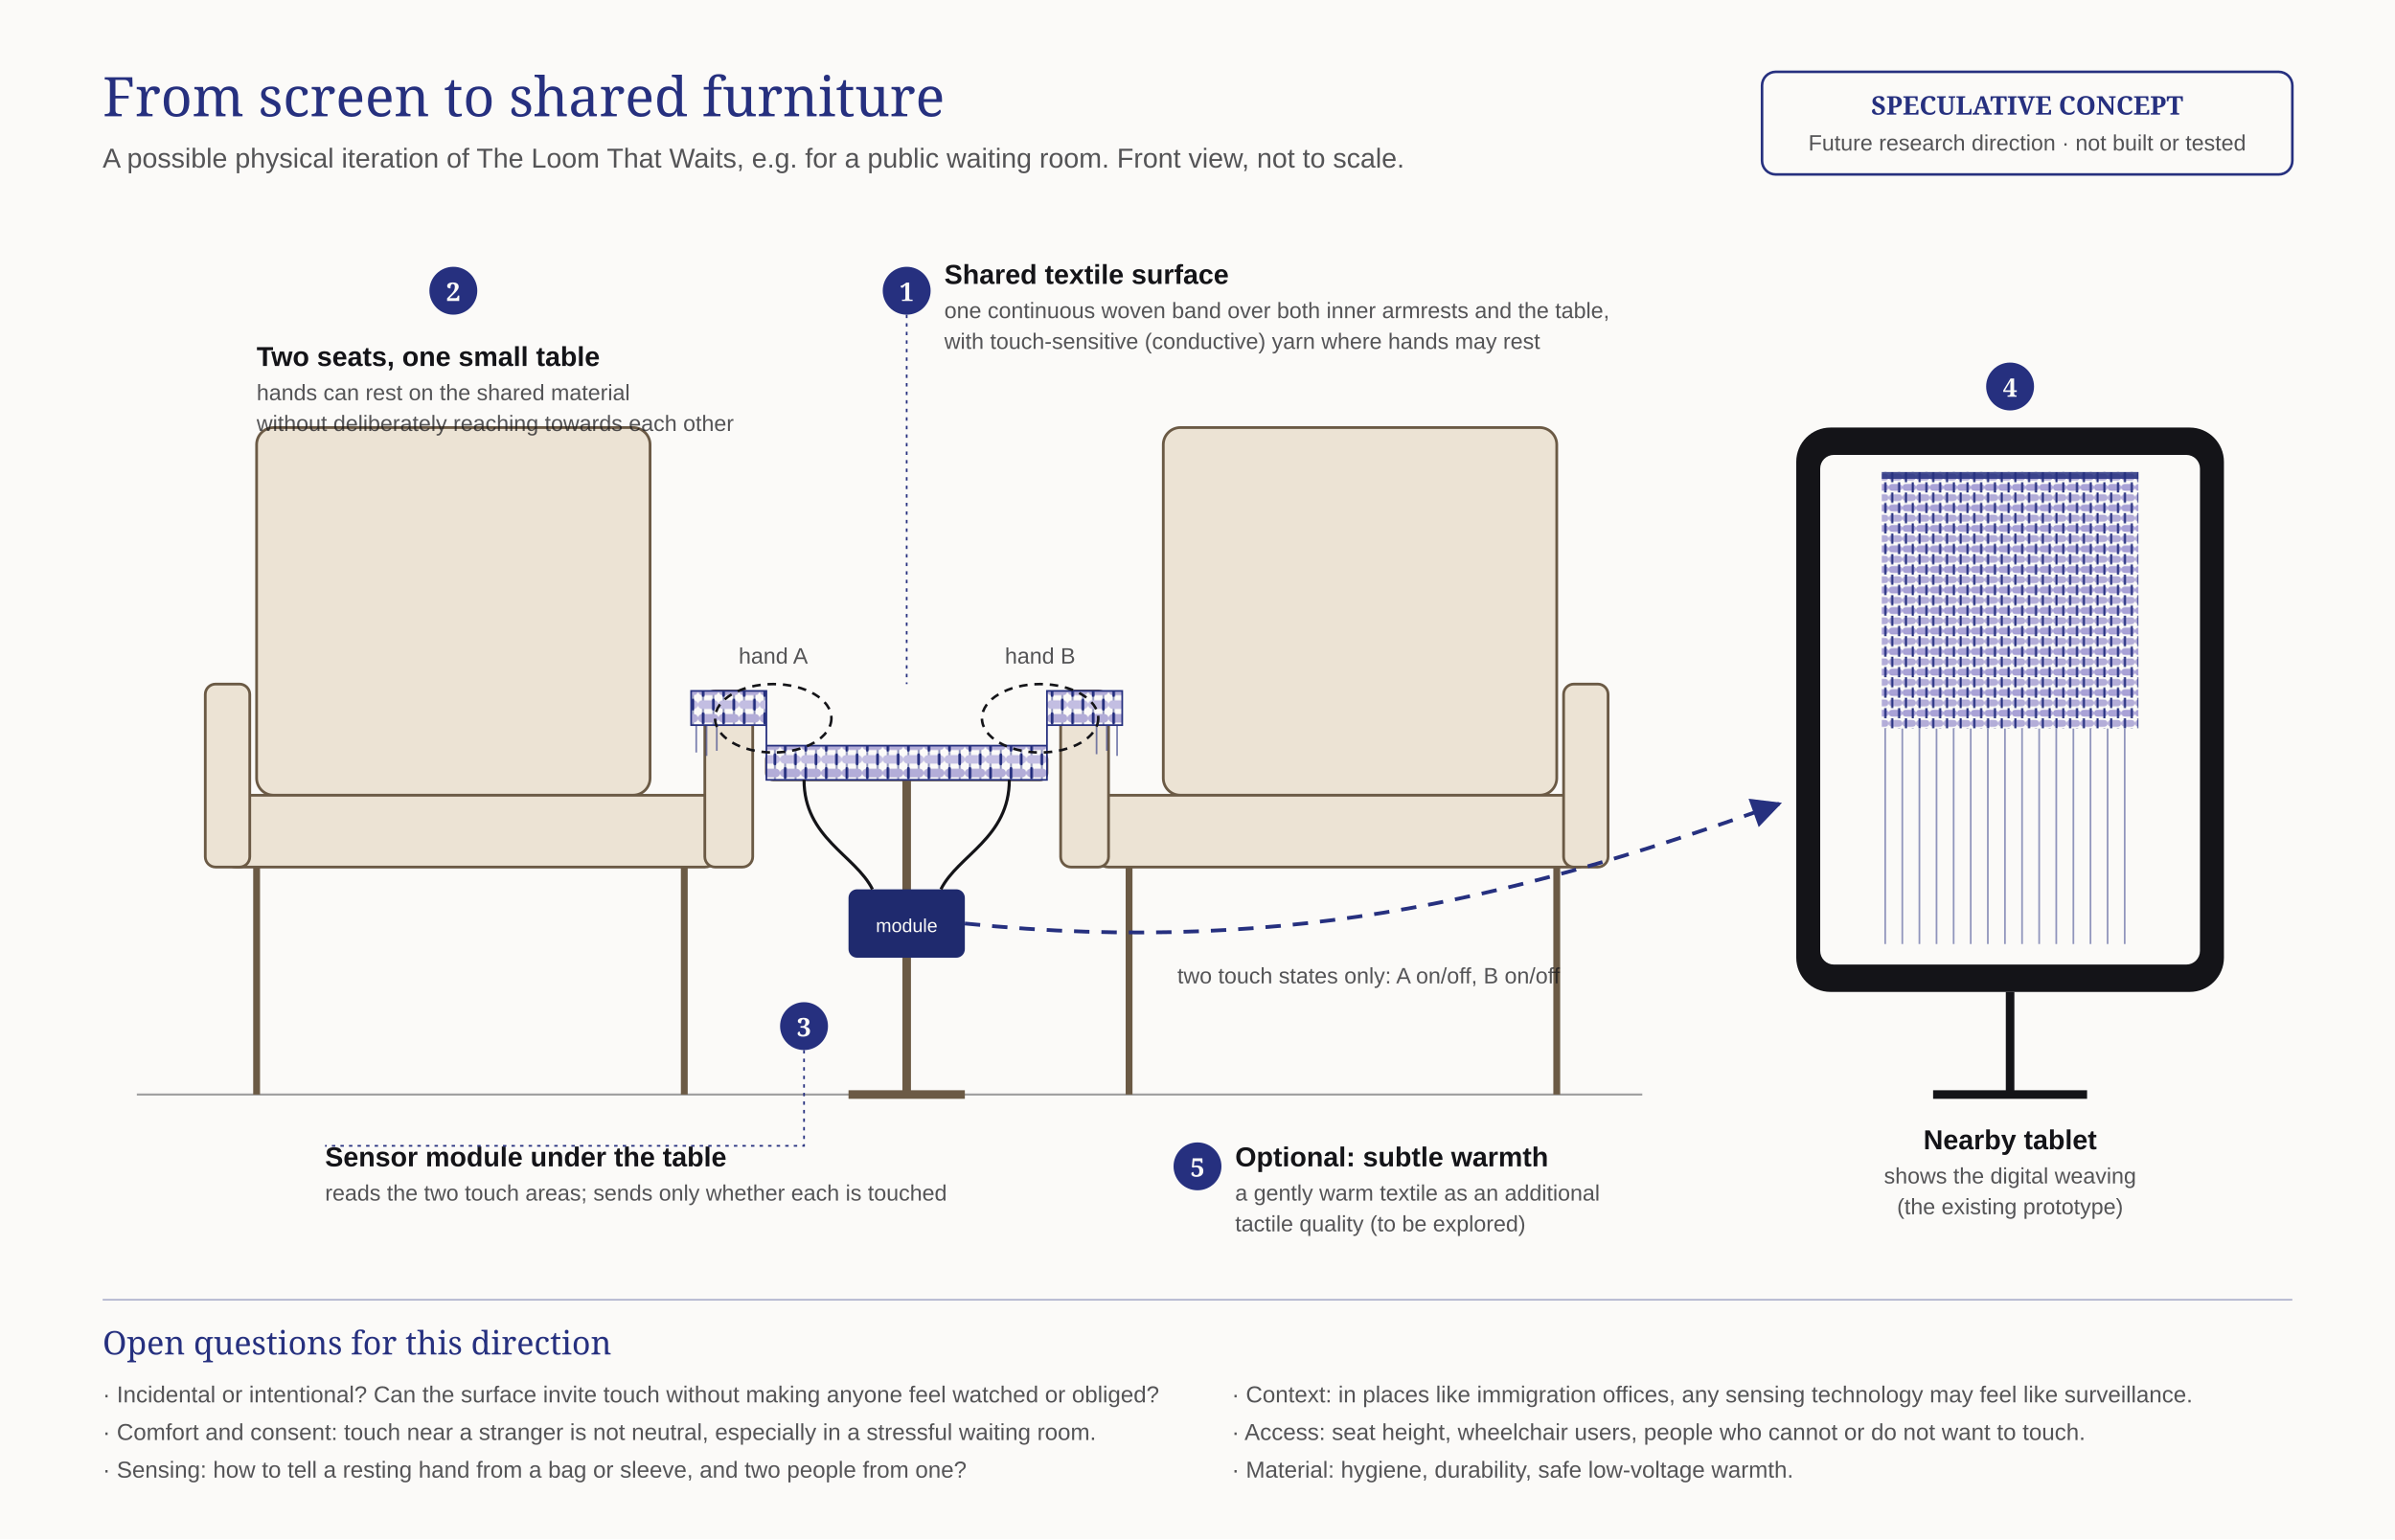
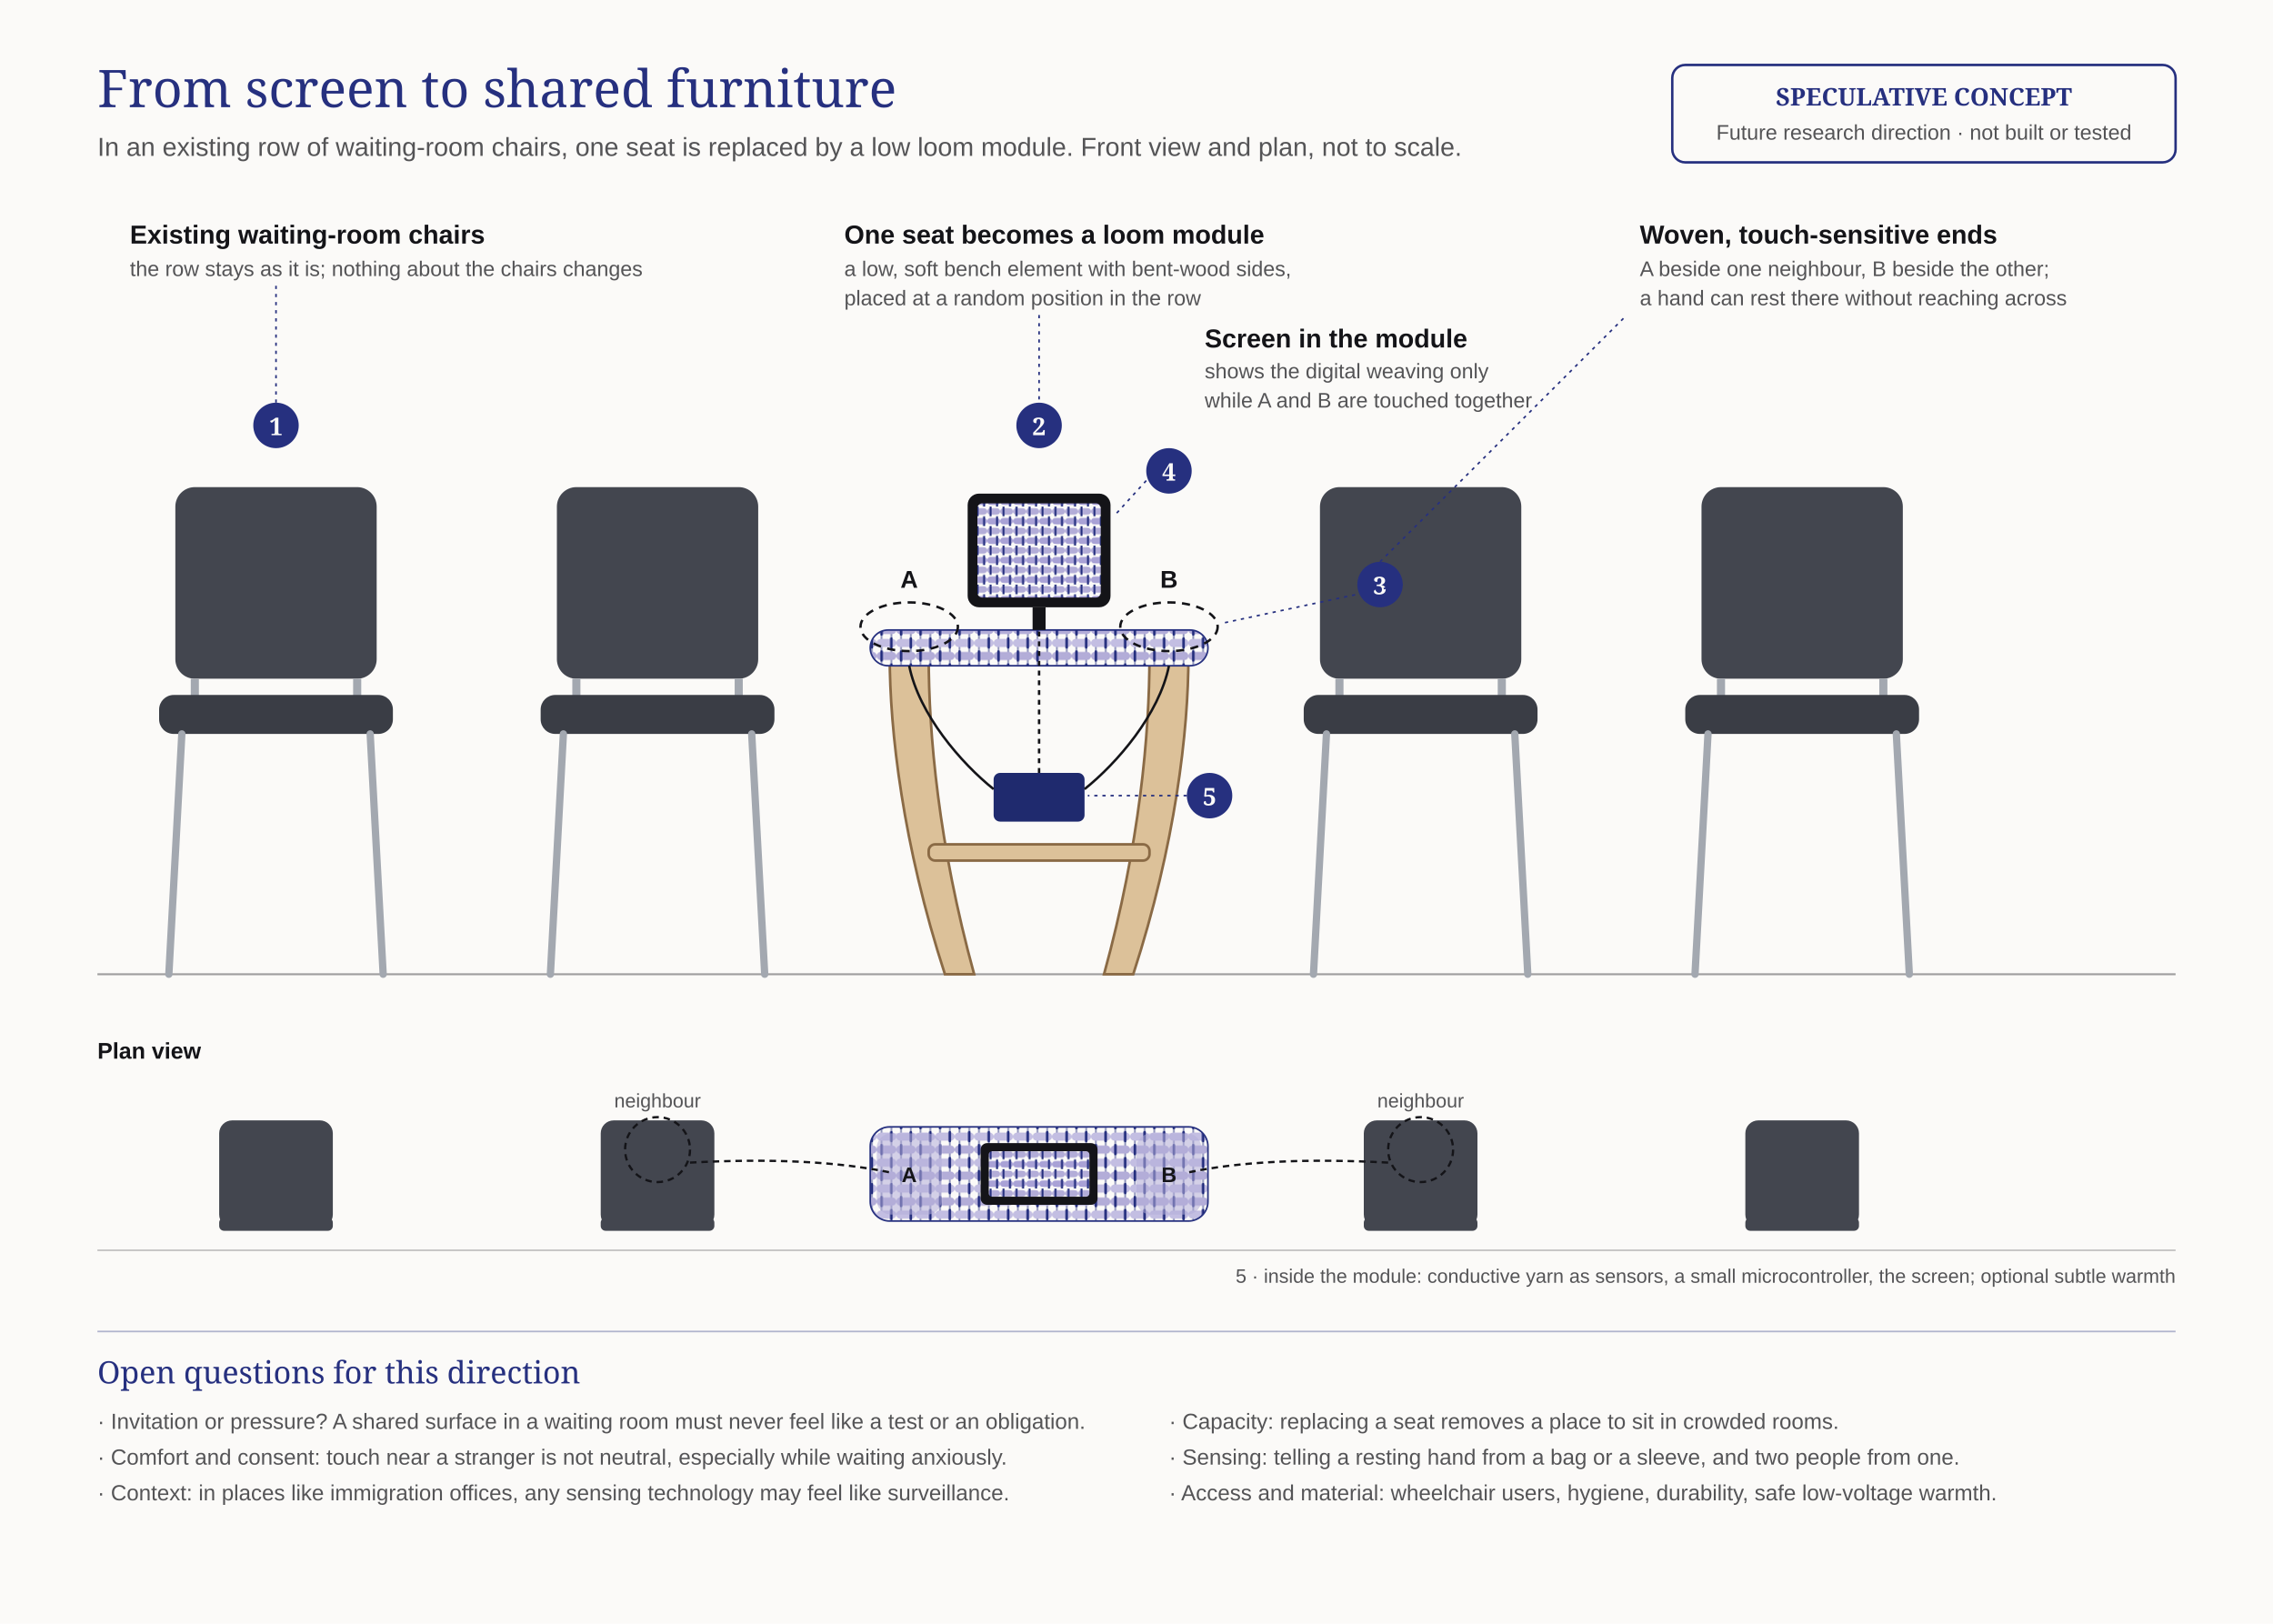
- <svg xmlns="http://www.w3.org/2000/svg" viewBox="0 0 1400 900" width="1400" height="900" role="img" aria-labelledby="t d">
+ <svg xmlns="http://www.w3.org/2000/svg" viewBox="0 0 1400 1000" width="1400" height="1000" role="img" aria-labelledby="t d">
  <defs>
    <pattern id="weave" width="12" height="16" patternUnits="userSpaceOnUse">
      <rect width="12" height="16" fill="#fbfaf8" />
      <line x1="3" y1="0" x2="3" y2="16" stroke="#26307f" stroke-width="1.1" opacity="0.5" />
      <line x1="9" y1="0" x2="9" y2="16" stroke="#26307f" stroke-width="1.1" opacity="0.5" />
      <rect x="0" y="1.5" width="12" height="5" rx="2.5" fill="#b3add8" />
      <rect x="0" y="9.5" width="12" height="5" rx="2.5" fill="#c3bee2" />
      <rect x="2.2" y="0.5" width="1.6" height="7" rx="0.8" fill="#26307f" />
      <rect x="8.2" y="8.5" width="1.6" height="7" rx="0.8" fill="#26307f" />
    </pattern>
    <pattern id="screenweave" width="8" height="12" patternUnits="userSpaceOnUse">
      <rect width="8" height="12" fill="#fbfaf8" />
      <rect x="0" y="1" width="8" height="4" rx="2" fill="#b3add8" />
      <rect x="0" y="7" width="8" height="4" rx="2" fill="#a9a2d6" />
      <rect x="1.5" y="0" width="1.2" height="6" fill="#26307f" />
      <rect x="5.5" y="6" width="1.2" height="6" fill="#26307f" />
    </pattern>
-     <marker id="arrow" viewBox="0 0 10 10" refX="9" refY="5" markerWidth="8" markerHeight="8" orient="auto-start-reverse">
-       <path d="M0 0 L10 5 L0 10 z" fill="#26307f" />
-     </marker>
+     <g id="chair">
+       <rect x="-62" y="300" width="124" height="118" rx="12" fill="#43464f" />
+       <line x1="-50" y1="418" x2="-50" y2="430" stroke="#a3a8b0" stroke-width="5" />
+       <line x1="50" y1="418" x2="50" y2="430" stroke="#a3a8b0" stroke-width="5" />
+       <rect x="-72" y="428" width="144" height="24" rx="9" fill="#3a3d45" />
+       <line x1="-58" y1="452" x2="-66" y2="600" stroke="#a3a8b0" stroke-width="4.5" stroke-linecap="round" />
+       <line x1="58" y1="452" x2="66" y2="600" stroke="#a3a8b0" stroke-width="4.5" stroke-linecap="round" />
+     </g>
    <style>
      .h { font-family: Literata, Georgia, serif; fill: #26307f; }
      .t { font-family: "Atkinson Hyperlegible Next", Arial, sans-serif; fill: #141418; }
      .s { font-family: "Atkinson Hyperlegible Next", Arial, sans-serif; fill: #141418; opacity: 0.72; }
      .n { font-family: Literata, Georgia, serif; fill: #fbfaf8; font-weight: 600; }
-       .wood { fill: #ece3d4; stroke: #6b5a45; stroke-width: 1.6; }
+       .wood { fill: #dcc199; stroke: #8a6a45; stroke-width: 1.6; }
      .lead { fill: none; stroke: #26307f; stroke-width: 1; stroke-dasharray: 2 3; }
    </style>
  </defs>
-   <rect width="1400" height="900" fill="#fbfaf8" />
-   <text class="h" x="60" y="68" font-size="32" font-weight="500">From screen to shared furniture</text>
-   <text class="s" x="60" y="98" font-size="16">A possible physical iteration of The Loom That Waits, e.g. for a public waiting room. Front view, not to scale.</text>
-   <rect x="1030" y="42" width="310" height="60" rx="8" fill="none" stroke="#26307f" stroke-width="1.5" />
-   <text class="h" x="1185" y="67" font-size="15" text-anchor="middle" font-weight="600">SPECULATIVE CONCEPT</text>
-   <text class="s" x="1185" y="88" font-size="13" text-anchor="middle">Future research direction · not built or tested</text>
-   <line x1="80" y1="640" x2="960" y2="640" stroke="#141418" stroke-width="1.2" opacity="0.4" />
+   <rect width="1400" height="1000" fill="#fbfaf8" />
+   <text class="h" x="60" y="66" font-size="32" font-weight="500">From screen to shared furniture</text>
+   <text class="s" x="60" y="96" font-size="16">In an existing row of waiting-room chairs, one seat is replaced by a low loom module. Front view and plan, not to scale.</text>
+   <rect x="1030" y="40" width="310" height="60" rx="8" fill="none" stroke="#26307f" stroke-width="1.5" />
+   <text class="h" x="1185" y="65" font-size="15" text-anchor="middle" font-weight="600">SPECULATIVE CONCEPT</text>
+   <text class="s" x="1185" y="86" font-size="13" text-anchor="middle">Future research direction · not built or tested</text>
+   <line x1="60" y1="600" x2="1340" y2="600" stroke="#141418" stroke-width="1.2" opacity="0.4" />
+   <use href="#chair" x="170" />
+   <use href="#chair" x="405" />
+   <use href="#chair" x="875" />
+   <use href="#chair" x="1110" />
  <g>
-     <rect class="wood" x="150" y="250" width="230" height="215" rx="10" />
-     <rect class="wood" x="130" y="465" width="290" height="42" rx="8" />
-     <rect class="wood" x="120" y="400" width="26" height="107" rx="6" />
-     <line x1="150" y1="507" x2="150" y2="640" stroke="#6b5a45" stroke-width="4" />
-     <line x1="400" y1="507" x2="400" y2="640" stroke="#6b5a45" stroke-width="4" />
+     <path class="wood" d="M548 404 C548 450, 556 520, 582 600 L600 600 C578 520, 572 452, 572 404 Z" />
+     <path class="wood" d="M732 404 C732 450, 724 520, 698 600 L680 600 C702 520, 708 452, 708 404 Z" />
+     <rect class="wood" x="572" y="520" width="136" height="10" rx="4" />
+     <rect x="536" y="388" width="208" height="22" rx="11" fill="url(#weave)" stroke="#26307f" stroke-width="1" />
+     <rect x="596" y="304" width="88" height="70" rx="7" fill="#141418" />
+     <rect x="602" y="310" width="76" height="58" rx="3" fill="url(#screenweave)" />
+     <rect x="636" y="374" width="8" height="14" fill="#141418" />
+     <g fill="none" stroke="#141418" stroke-width="1.5" stroke-dasharray="5 4">
+       <ellipse cx="560" cy="386" rx="30" ry="15" />
+       <ellipse cx="720" cy="386" rx="30" ry="15" />
+     </g>
+     <text class="t" x="560" y="362" font-size="15" text-anchor="middle" font-weight="600">A</text>
+     <text class="t" x="720" y="362" font-size="15" text-anchor="middle" font-weight="600">B</text>
+     <rect x="612" y="476" width="56" height="30" rx="4" fill="#1f2a6e" />
+     <path d="M560 410 C566 440, 592 470, 612 486" fill="none" stroke="#141418" stroke-width="1.5" />
+     <path d="M720 410 C714 440, 688 470, 668 486" fill="none" stroke="#141418" stroke-width="1.5" />
+     <path d="M640 476 L640 388" fill="none" stroke="#141418" stroke-width="1.5" stroke-dasharray="3 3" />
  </g>
  <g>
-     <rect class="wood" x="680" y="250" width="230" height="215" rx="10" />
-     <rect class="wood" x="640" y="465" width="290" height="42" rx="8" />
-     <rect class="wood" x="914" y="400" width="26" height="107" rx="6" />
-     <line x1="660" y1="507" x2="660" y2="640" stroke="#6b5a45" stroke-width="4" />
-     <line x1="910" y1="507" x2="910" y2="640" stroke="#6b5a45" stroke-width="4" />
+     <circle cx="170" cy="262" r="14" fill="#26307f" />
+     <text class="n" x="170" y="268" font-size="15" text-anchor="middle">1</text>
+     <text class="t" x="80" y="150" font-size="16" font-weight="600">Existing waiting-room chairs</text>
+     <text class="s" x="80" y="170" font-size="13">the row stays as it is; nothing about the chairs changes</text>
+     <path class="lead" d="M170 176 L170 248" />
+     <circle cx="640" cy="262" r="14" fill="#26307f" />
+     <text class="n" x="640" y="268" font-size="15" text-anchor="middle">2</text>
+     <text class="t" x="520" y="150" font-size="16" font-weight="600">One seat becomes a loom module</text>
+     <text class="s" x="520" y="170" font-size="13">a low, soft bench element with bent-wood sides,</text>
+     <text class="s" x="520" y="188" font-size="13">placed at a random position in the row</text>
+     <path class="lead" d="M640 194 L640 248" />
+     <circle cx="850" cy="360" r="14" fill="#26307f" />
+     <text class="n" x="850" y="366" font-size="15" text-anchor="middle">3</text>
+     <text class="t" x="1010" y="150" font-size="16" font-weight="600">Woven, touch-sensitive ends</text>
+     <text class="s" x="1010" y="170" font-size="13">A beside one neighbour, B beside the other;</text>
+     <text class="s" x="1010" y="188" font-size="13">a hand can rest there without reaching across</text>
+     <path class="lead" d="M864 360 L752 384" />
+     <path class="lead" d="M850 346 L1000 196" />
+     <circle cx="720" cy="290" r="14" fill="#26307f" />
+     <text class="n" x="720" y="296" font-size="15" text-anchor="middle">4</text>
+     <text class="t" x="742" y="214" font-size="16" font-weight="600">Screen in the module</text>
+     <text class="s" x="742" y="233" font-size="13">shows the digital weaving only</text>
+     <text class="s" x="742" y="251" font-size="13">while A and B are touched together</text>
+     <path class="lead" d="M706 296 L686 318" />
+     <circle cx="745" cy="490" r="14" fill="#26307f" />
+     <text class="n" x="745" y="496" font-size="15" text-anchor="middle">5</text>
+     <path class="lead" d="M731 490 L670 490" />
  </g>
-   <rect class="wood" x="412" y="404" width="28" height="103" rx="6" />
-   <rect class="wood" x="620" y="404" width="28" height="103" rx="6" />
-   <rect class="wood" x="448" y="440" width="164" height="16" rx="4" />
-   <line x1="530" y1="456" x2="530" y2="640" stroke="#6b5a45" stroke-width="5" />
-   <line x1="496" y1="640" x2="564" y2="640" stroke="#6b5a45" stroke-width="5" />
-   <path d="M404 404 H448 V436 H612 V404 H656 V424 H612 V456 H448 V424 H404 Z" fill="url(#weave)" stroke="#26307f" stroke-width="1" />
-   <g stroke="#26307f" stroke-width="1" opacity="0.6">
-     <line x1="407" y1="424" x2="407" y2="440" />
-     <line x1="413" y1="424" x2="413" y2="442" />
-     <line x1="419" y1="424" x2="419" y2="439" />
-     <line x1="641" y1="424" x2="641" y2="441" />
-     <line x1="647" y1="424" x2="647" y2="439" />
-     <line x1="653" y1="424" x2="653" y2="442" />
+   <text class="t" x="60" y="652" font-size="14" font-weight="600">Plan view</text>
+   <line x1="60" y1="770" x2="1340" y2="770" stroke="#141418" stroke-width="1" opacity="0.25" />
+   <g fill="#43464f">
+     <rect x="135" y="690" width="70" height="66" rx="8" />
+     <rect x="135" y="750" width="70" height="8" rx="3" />
+     <rect x="370" y="690" width="70" height="66" rx="8" />
+     <rect x="370" y="750" width="70" height="8" rx="3" />
+     <rect x="840" y="690" width="70" height="66" rx="8" />
+     <rect x="840" y="750" width="70" height="8" rx="3" />
+     <rect x="1075" y="690" width="70" height="66" rx="8" />
+     <rect x="1075" y="750" width="70" height="8" rx="3" />
  </g>
-   <g fill="none" stroke="#141418" stroke-width="1.5" stroke-dasharray="5 4">
-     <ellipse cx="452" cy="420" rx="34" ry="20" />
-     <ellipse cx="608" cy="420" rx="34" ry="20" />
+   <rect x="536" y="694" width="208" height="58" rx="12" fill="url(#weave)" stroke="#26307f" stroke-width="1" />
+   <rect x="604" y="704" width="72" height="38" rx="4" fill="#141418" />
+   <rect x="609" y="709" width="62" height="28" rx="2" fill="url(#screenweave)" />
+   <rect x="540" y="698" width="40" height="50" rx="9" fill="#b3add8" opacity="0.55" />
+   <rect x="700" y="698" width="40" height="50" rx="9" fill="#b3add8" opacity="0.55" />
+   <text class="t" x="560" y="728" font-size="13" text-anchor="middle" font-weight="600">A</text>
+   <text class="t" x="720" y="728" font-size="13" text-anchor="middle" font-weight="600">B</text>
+   <g fill="none" stroke="#141418" stroke-width="1.4" stroke-dasharray="4 3">
+     <circle cx="405" cy="708" r="20" />
+     <path d="M425 716 Q500 712 548 722" />
+     <circle cx="875" cy="708" r="20" />
+     <path d="M855 716 Q780 712 732 722" />
  </g>
-   <text class="s" x="452" y="388" font-size="13" text-anchor="middle">hand A</text>
-   <text class="s" x="608" y="388" font-size="13" text-anchor="middle">hand B</text>
-   <rect x="496" y="520" width="68" height="40" rx="5" fill="#1f2a6e" />
-   <text x="530" y="545" font-family="'Atkinson Hyperlegible Next', Arial, sans-serif" font-size="11" fill="#fbfaf8" text-anchor="middle">module</text>
-   <path d="M470 456 C470 490, 500 500, 510 520" fill="none" stroke="#141418" stroke-width="1.8" />
-   <path d="M590 456 C590 490, 560 500, 550 520" fill="none" stroke="#141418" stroke-width="1.8" />
-   <path d="M564 540 C760 560, 900 520, 1040 470" fill="none" stroke="#26307f" stroke-width="2.2" stroke-dasharray="9 7" marker-end="url(#arrow)" />
-   <text class="s" x="800" y="575" font-size="13" text-anchor="middle">two touch states only: A on/off, B on/off</text>
-   <g>
-     <rect x="1050" y="250" width="250" height="330" rx="20" fill="#141418" />
-     <rect x="1064" y="266" width="222" height="298" rx="8" fill="#fbfaf8" />
-     <rect x="1100" y="276" width="150" height="150" fill="url(#screenweave)" />
-     <rect x="1100" y="276" width="150" height="4" fill="#26307f" opacity="0.85" />
-     <g stroke="#26307f" stroke-width="1" opacity="0.5">
-       <line x1="1102" y1="426" x2="1102" y2="552" />
-       <line x1="1112" y1="426" x2="1112" y2="552" />
-       <line x1="1122" y1="426" x2="1122" y2="552" />
-       <line x1="1132" y1="426" x2="1132" y2="552" />
-       <line x1="1142" y1="426" x2="1142" y2="552" />
-       <line x1="1152" y1="426" x2="1152" y2="552" />
-       <line x1="1162" y1="426" x2="1162" y2="552" />
-       <line x1="1172" y1="426" x2="1172" y2="552" />
-       <line x1="1182" y1="426" x2="1182" y2="552" />
-       <line x1="1192" y1="426" x2="1192" y2="552" />
-       <line x1="1202" y1="426" x2="1202" y2="552" />
-       <line x1="1212" y1="426" x2="1212" y2="552" />
-       <line x1="1222" y1="426" x2="1222" y2="552" />
-       <line x1="1232" y1="426" x2="1232" y2="552" />
-       <line x1="1242" y1="426" x2="1242" y2="552" />
-     </g>
-     <line x1="1175" y1="580" x2="1175" y2="640" stroke="#141418" stroke-width="5" />
-     <line x1="1130" y1="640" x2="1220" y2="640" stroke="#141418" stroke-width="5" />
-   </g>
-   <g>
-     <circle cx="530" cy="170" r="14" fill="#26307f" />
-     <text class="n" x="530" y="176" font-size="15" text-anchor="middle">1</text>
-     <text class="t" x="552" y="166" font-size="16" font-weight="600">Shared textile surface</text>
-     <text class="s" x="552" y="186" font-size="13">one continuous woven band over both inner armrests and the table,</text>
-     <text class="s" x="552" y="204" font-size="13">with touch-sensitive (conductive) yarn where hands may rest</text>
-     <path class="lead" d="M530 184 L530 400" />
-     <circle cx="265" cy="170" r="14" fill="#26307f" />
-     <text class="n" x="265" y="176" font-size="15" text-anchor="middle">2</text>
-     <text class="t" x="150" y="214" font-size="16" font-weight="600">Two seats, one small table</text>
-     <text class="s" x="150" y="234" font-size="13">hands can rest on the shared material</text>
-     <text class="s" x="150" y="234" font-size="13" dy="18">without deliberately reaching towards each other</text>
-     <circle cx="470" cy="600" r="14" fill="#26307f" />
-     <text class="n" x="470" y="606" font-size="15" text-anchor="middle">3</text>
-     <text class="t" x="190" y="682" font-size="16" font-weight="600">Sensor module under the table</text>
-     <text class="s" x="190" y="702" font-size="13">reads the two touch areas; sends only whether each is touched</text>
-     <path class="lead" d="M470 614 L470 670 L190 670" />
-     <circle cx="1175" cy="226" r="14" fill="#26307f" />
-     <text class="n" x="1175" y="232" font-size="15" text-anchor="middle">4</text>
-     <text class="t" x="1175" y="672" font-size="16" font-weight="600" text-anchor="middle">Nearby tablet</text>
-     <text class="s" x="1175" y="692" font-size="13" text-anchor="middle">shows the digital weaving</text>
-     <text class="s" x="1175" y="710" font-size="13" text-anchor="middle">(the existing prototype)</text>
-     <circle cx="700" cy="682" r="14" fill="#26307f" />
-     <text class="n" x="700" y="688" font-size="15" text-anchor="middle">5</text>
-     <text class="t" x="722" y="682" font-size="16" font-weight="600">Optional: subtle warmth</text>
-     <text class="s" x="722" y="702" font-size="13">a gently warm textile as an additional</text>
-     <text class="s" x="722" y="720" font-size="13">tactile quality (to be explored)</text>
-   </g>
-   <line x1="60" y1="760" x2="1340" y2="760" stroke="#26307f" stroke-width="1" opacity="0.35" />
-   <text class="h" x="60" y="792" font-size="19" font-weight="500">Open questions for this direction</text>
+   <text class="s" x="405" y="682" font-size="12" text-anchor="middle">neighbour</text>
+   <text class="s" x="875" y="682" font-size="12" text-anchor="middle">neighbour</text>
+   <text class="s" x="1340" y="790" font-size="12" text-anchor="end">5 · inside the module: conductive yarn as sensors, a small microcontroller, the screen; optional subtle warmth</text>
+   <line x1="60" y1="820" x2="1340" y2="820" stroke="#26307f" stroke-width="1" opacity="0.35" />
+   <text class="h" x="60" y="852" font-size="19" font-weight="500">Open questions for this direction</text>
  <g class="s" font-size="13.5">
-     <text x="60" y="820">· Incidental or intentional? Can the surface invite touch without making anyone feel watched or obliged?</text>
-     <text x="60" y="842">· Comfort and consent: touch near a stranger is not neutral, especially in a stressful waiting room.</text>
-     <text x="60" y="864">· Sensing: how to tell a resting hand from a bag or sleeve, and two people from one?</text>
-     <text x="720" y="820">· Context: in places like immigration offices, any sensing technology may feel like surveillance.</text>
-     <text x="720" y="842">· Access: seat height, wheelchair users, people who cannot or do not want to touch.</text>
-     <text x="720" y="864">· Material: hygiene, durability, safe low-voltage warmth.</text>
+     <text x="60" y="880">· Invitation or pressure? A shared surface in a waiting room must never feel like a test or an obligation.</text>
+     <text x="60" y="902">· Comfort and consent: touch near a stranger is not neutral, especially while waiting anxiously.</text>
+     <text x="60" y="924">· Context: in places like immigration offices, any sensing technology may feel like surveillance.</text>
+     <text x="720" y="880">· Capacity: replacing a seat removes a place to sit in crowded rooms.</text>
+     <text x="720" y="902">· Sensing: telling a resting hand from a bag or a sleeve, and two people from one.</text>
+     <text x="720" y="924">· Access and material: wheelchair users, hygiene, durability, safe low-voltage warmth.</text>
  </g>
</svg>
